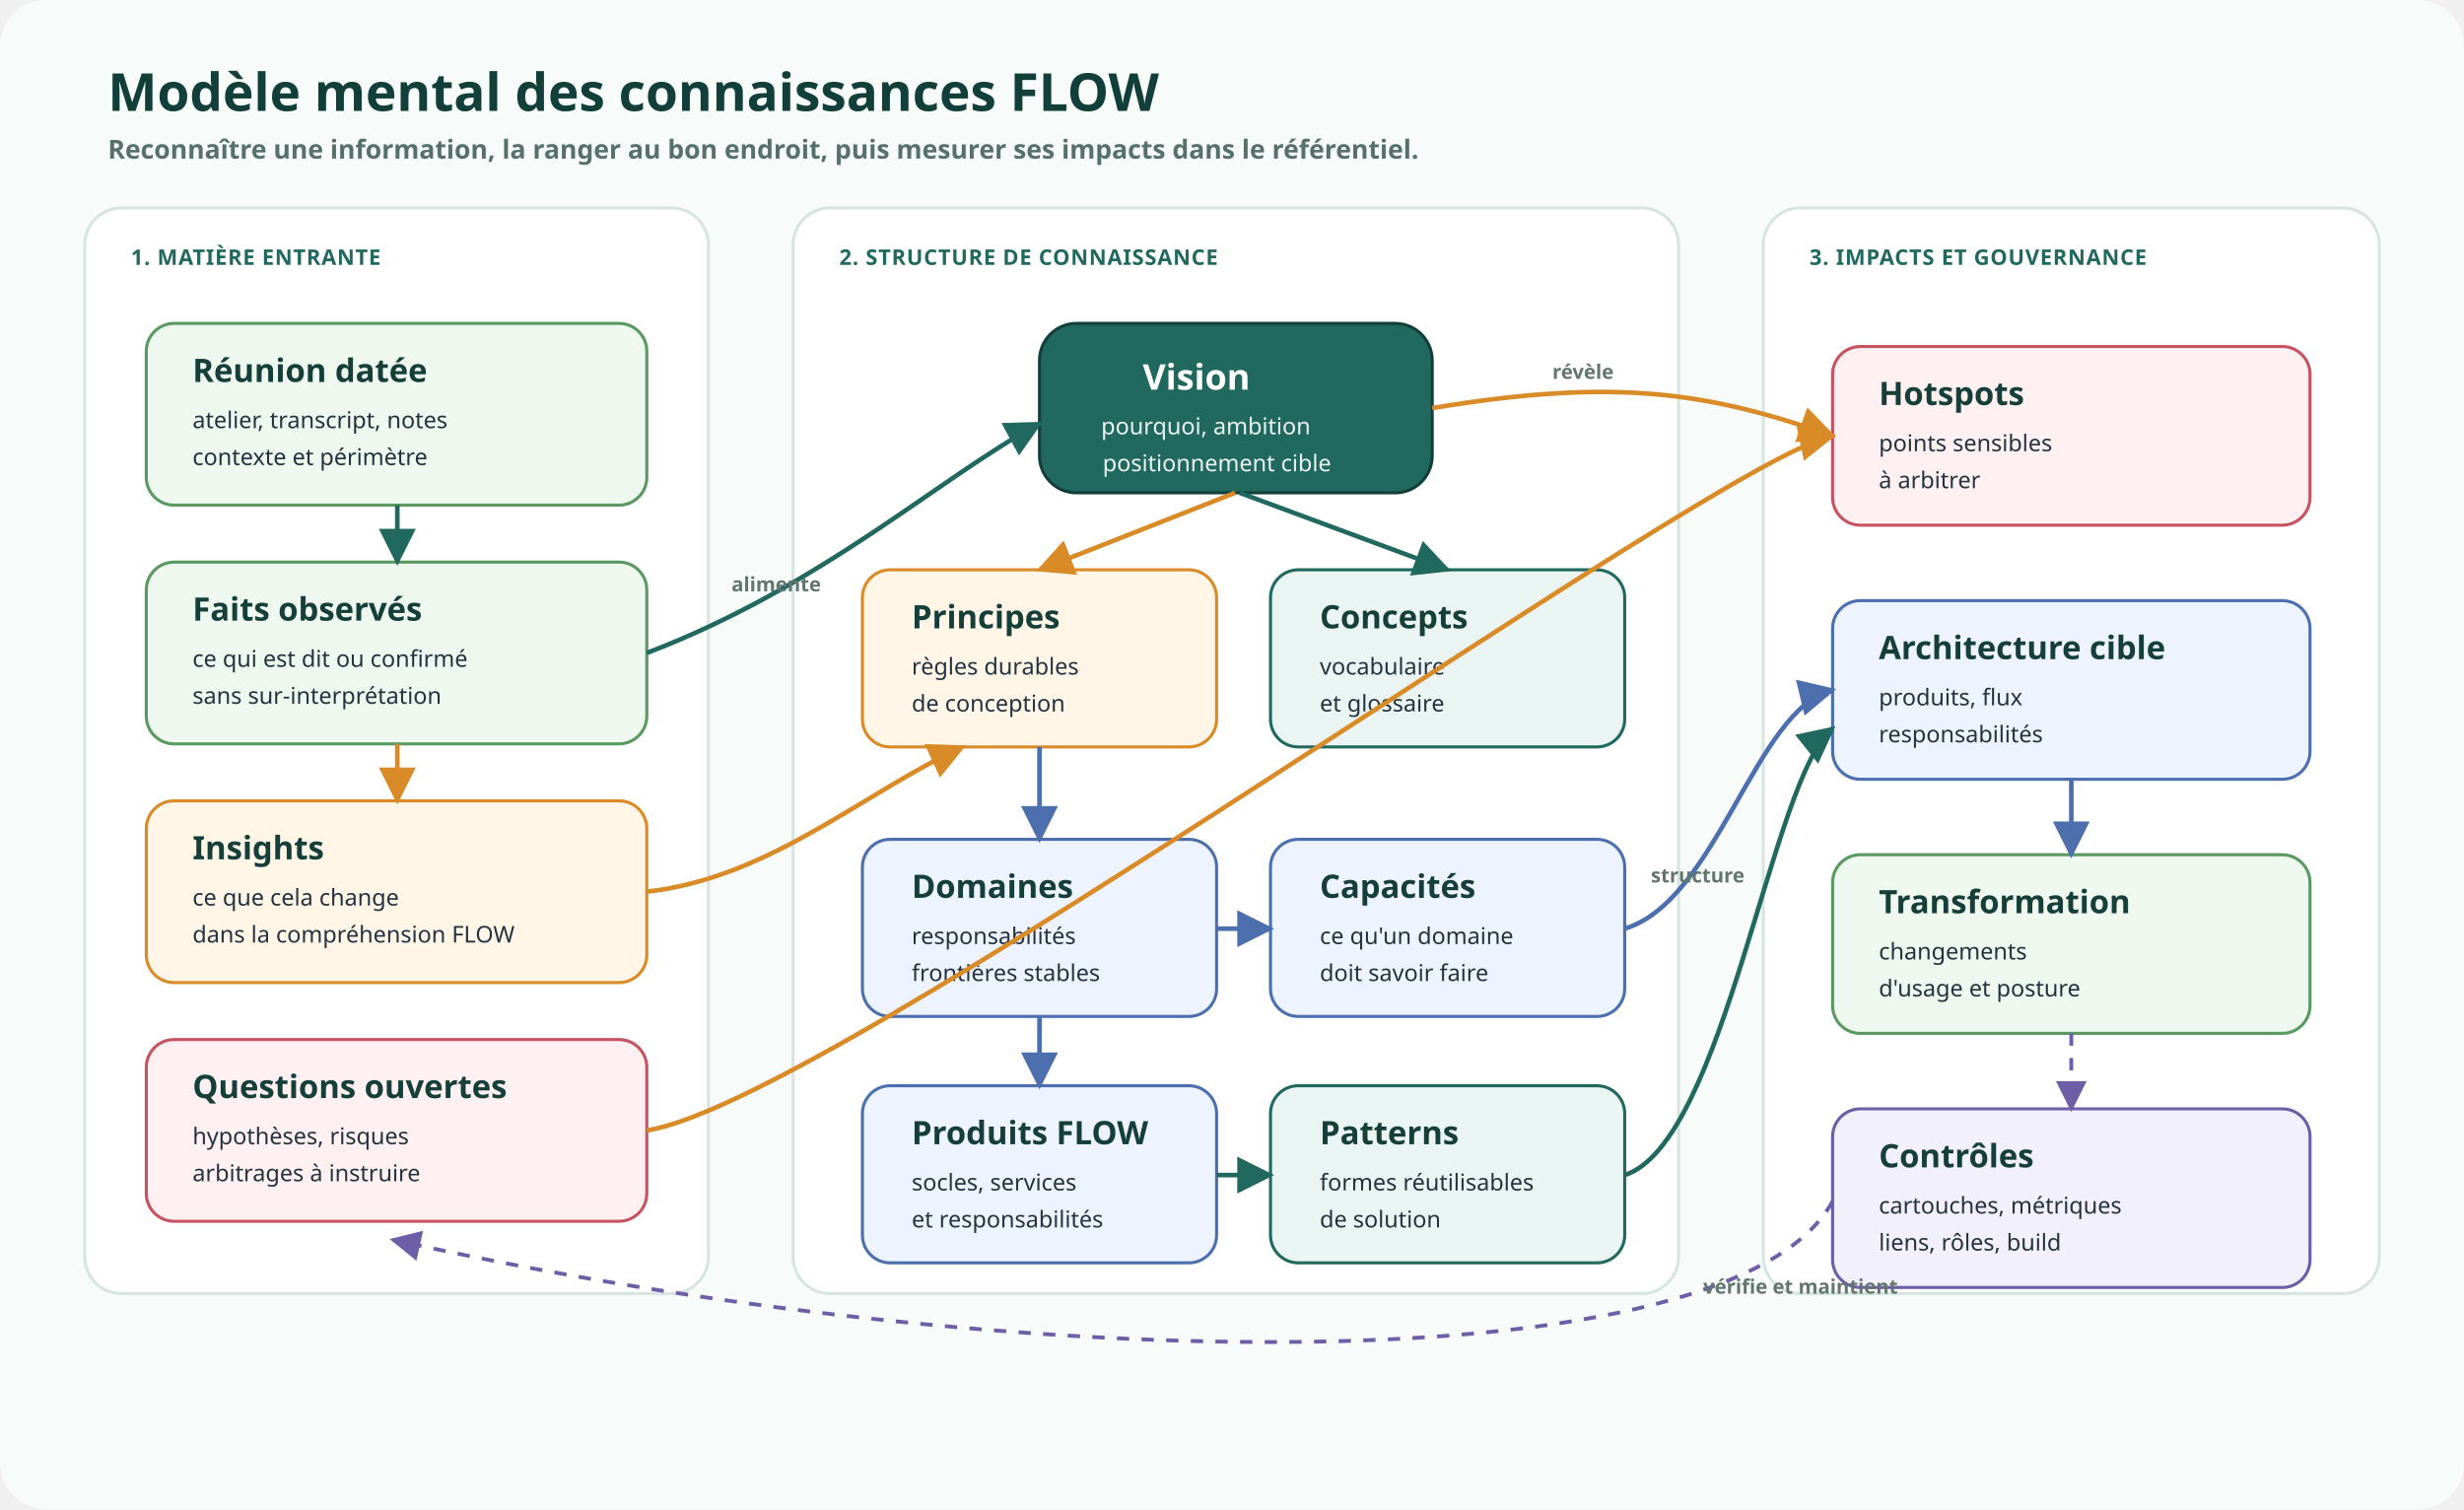
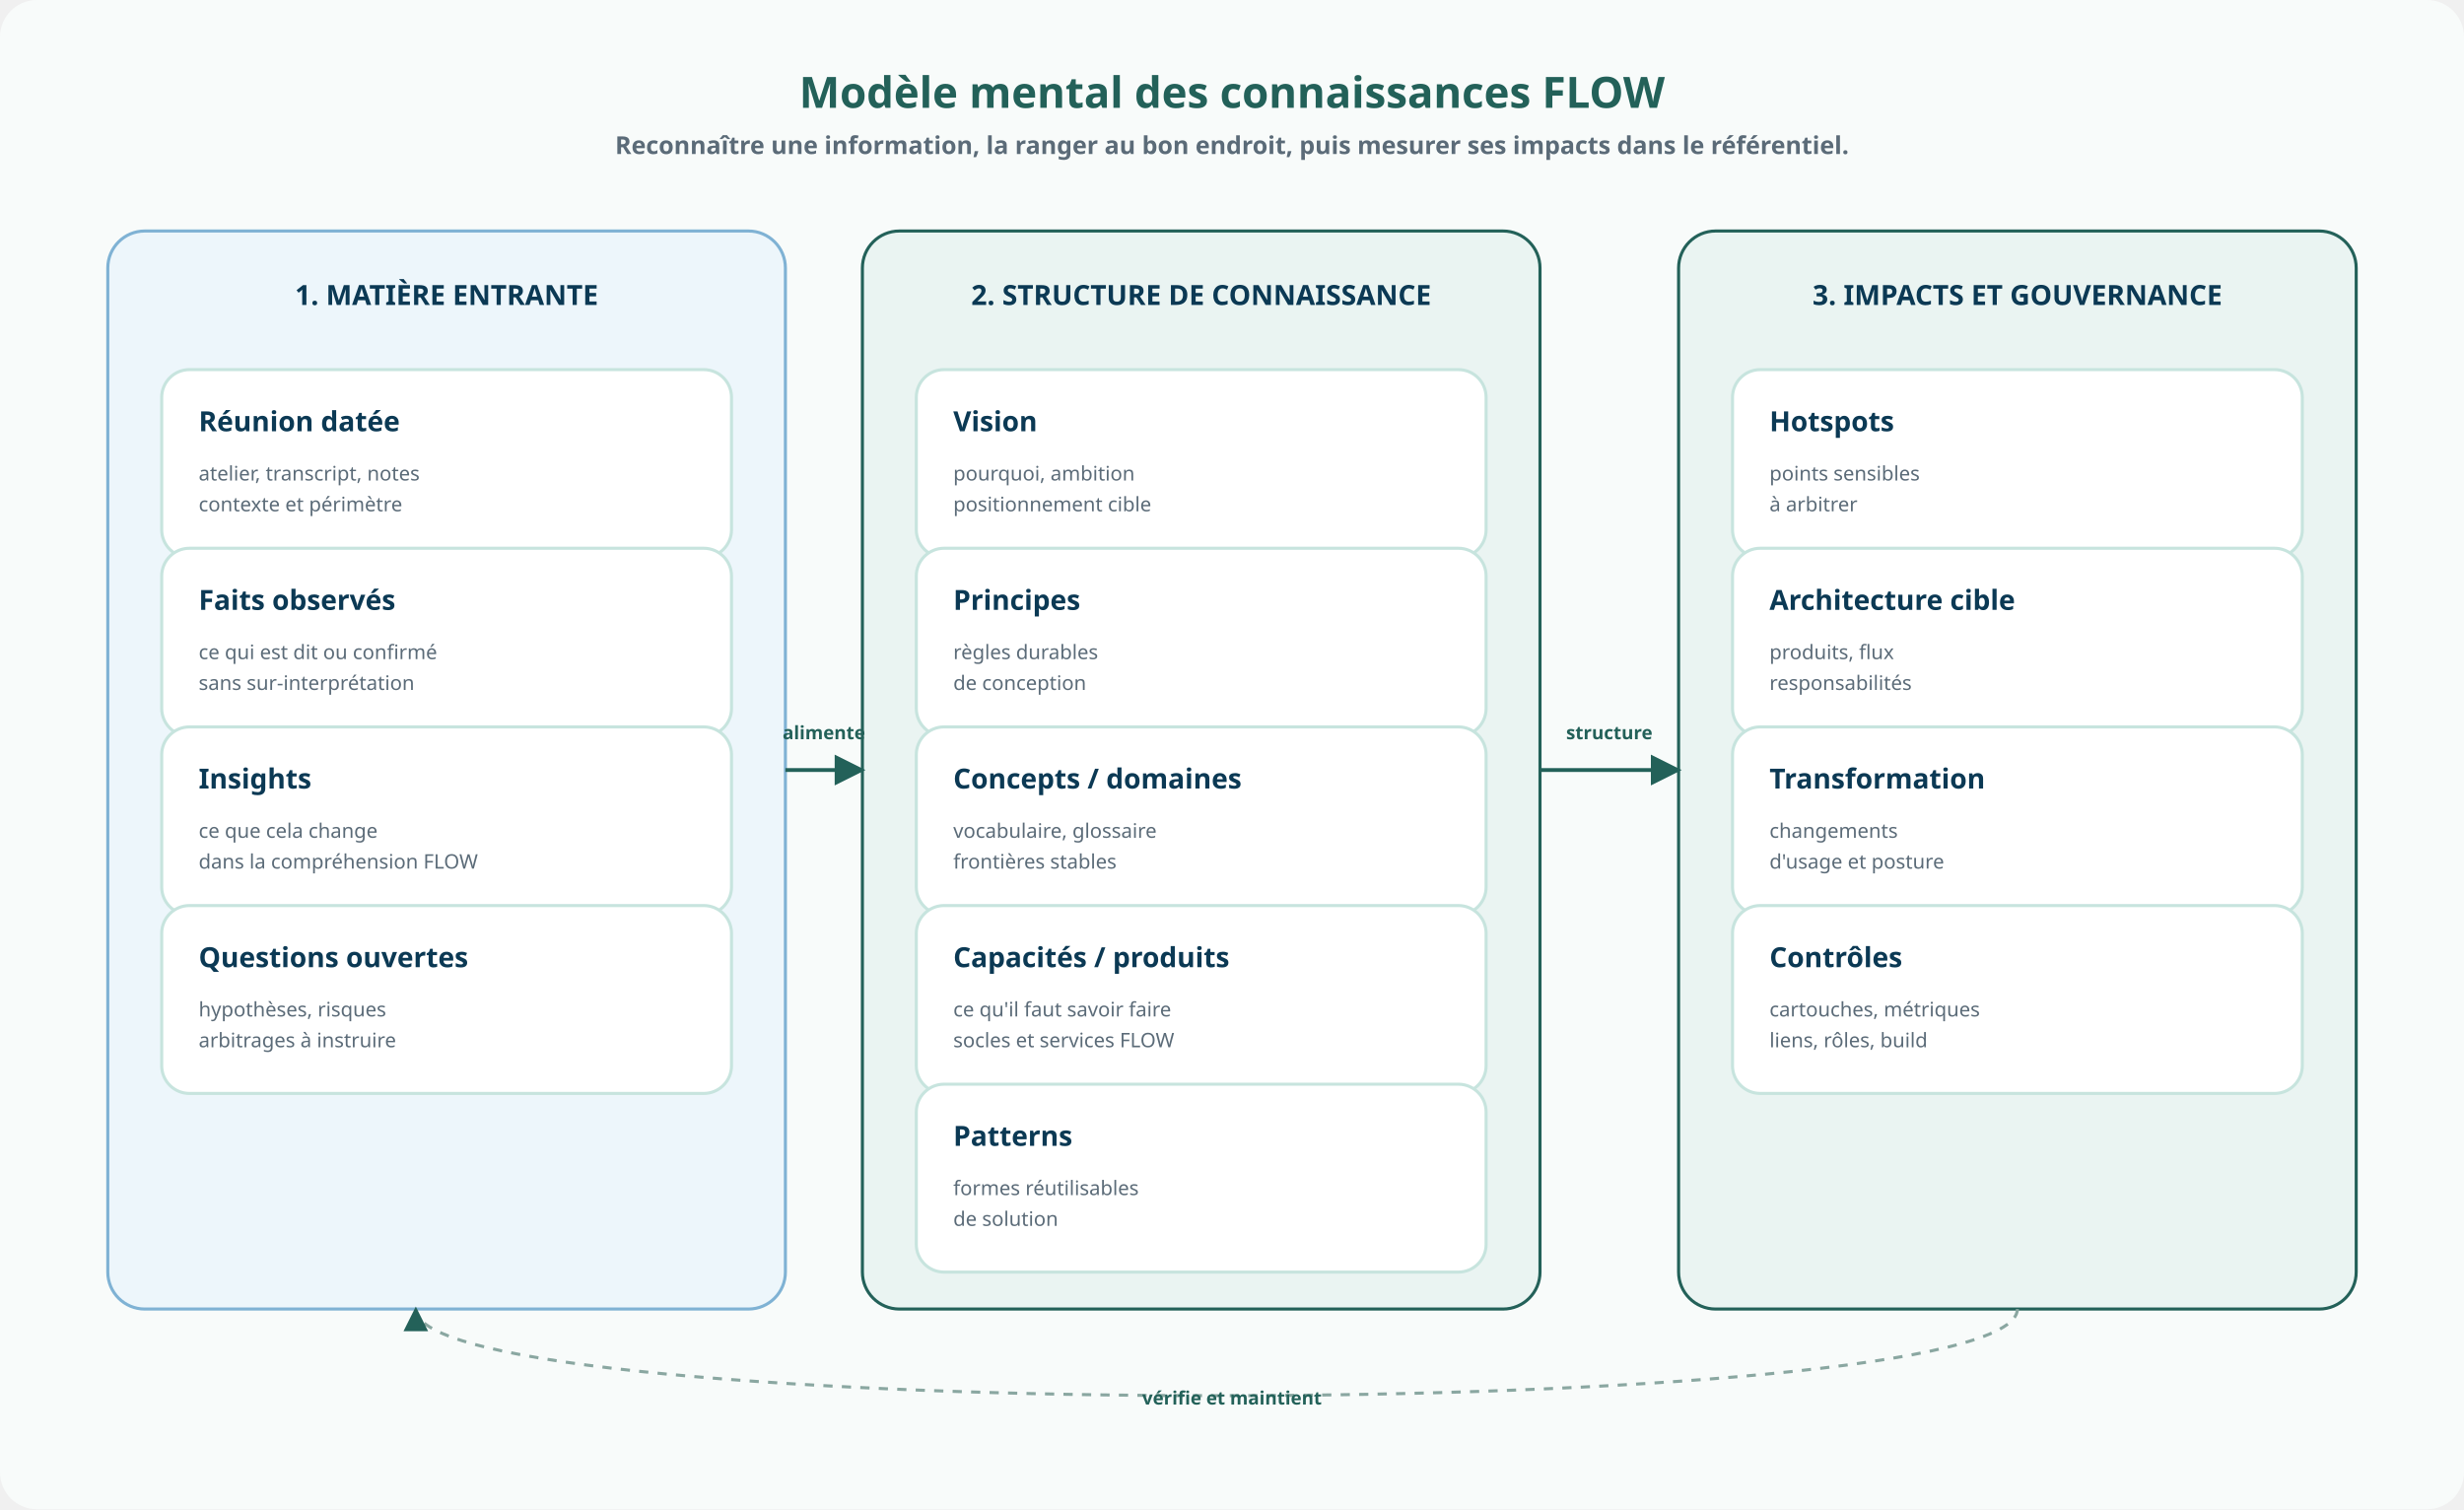
<svg xmlns="http://www.w3.org/2000/svg" width="1600" height="980" viewBox="0 0 1600 980" preserveAspectRatio="xMidYMid meet" role="img" aria-labelledby="title desc">
  <defs>
    <style>
-       .bg{fill:#f7fbfa}
-       .panel{fill:#ffffff;stroke:#d7e5e2;stroke-width:2}
-       .hub{fill:#21695f;stroke:#123f3a;stroke-width:2}
-       .vision{fill:#eaf5f3;stroke:#21695f;stroke-width:2}
-       .rule{fill:#fff6e8;stroke:#d98b28;stroke-width:2}
-       .target{fill:#eef4ff;stroke:#4d6fae;stroke-width:2}
-       .risk{fill:#fff0f1;stroke:#c65362;stroke-width:2}
-       .admin{fill:#f2f0fb;stroke:#6d5ea8;stroke-width:2}
-       .source{fill:#eef8ee;stroke:#5b9962;stroke-width:2}
-       .title{font:700 34px Aptos,Calibri,sans-serif;fill:#123f3a}
-       .subtitle{font:600 17px Aptos,Calibri,sans-serif;fill:#58706b}
-       .h{font:700 21px Aptos,Calibri,sans-serif;fill:#173f3a}
-       .hw{font:700 23px Aptos,Calibri,sans-serif;fill:#ffffff}
-       .t{font:500 15px Aptos,Calibri,sans-serif;fill:#24333f}
-       .tw{font:500 15px Aptos,Calibri,sans-serif;fill:#eaf5f3}
-       .s{font:600 13px Aptos,Calibri,sans-serif;fill:#62756f}
-       .band{font:700 14px Aptos,Calibri,sans-serif;fill:#21695f;letter-spacing:.5px}
-       .arrow{stroke:#21695f;stroke-width:3;fill:none;marker-end:url(#arrow)}
-       .arrow2{stroke:#d98b28;stroke-width:3;fill:none;marker-end:url(#arrow2)}
-       .arrow3{stroke:#4d6fae;stroke-width:3;fill:none;marker-end:url(#arrow3)}
-       .dash{stroke:#6d5ea8;stroke-width:2.5;fill:none;stroke-dasharray:8 8;marker-end:url(#arrow4)}
+       .bg{fill:#f8fbfa}.panel{fill:#fff;stroke:#c7e4de;stroke-width:2}.panelSoft{fill:#eaf4f2;stroke:#236159;stroke-width:2}.accent{fill:#fff8f0;stroke:#e09238;stroke-width:2}.amber{fill:#fff8f0;stroke:#e09238;stroke-width:2}.green{fill:#eaf4f2;stroke:#236159;stroke-width:2}.blue{fill:#edf6fb;stroke:#7fb2d4;stroke-width:2}.purple{fill:#f4f0fb;stroke:#a98bd3;stroke-width:2}.grey{fill:#f4f6f8;stroke:#cbd5e1;stroke-width:2}.red{fill:#fff0ef;stroke:#d98b7d;stroke-width:2}.core{fill:#236159;stroke:#0b3954;stroke-width:2}.dark{fill:#0b3954;stroke:#052437;stroke-width:2}.title{font:700 28px Aptos,Calibri,Segoe UI,sans-serif;fill:#236159}.subtitle{font:600 16px Aptos,Calibri,Segoe UI,sans-serif;fill:#5b6b78}.h{font:700 18px Aptos,Calibri,Segoe UI,sans-serif;fill:#0b3954}.hWhite{font:700 18px Aptos,Calibri,Segoe UI,sans-serif;fill:#fff}.txt{font:500 15px Aptos,Calibri,Segoe UI,sans-serif;fill:#1e293b}.small{font:500 13px Aptos,Calibri,Segoe UI,sans-serif;fill:#5b6b78}.smallWhite{font:500 13px Aptos,Calibri,Segoe UI,sans-serif;fill:#eaf4f2}.pill{fill:#eaf4f2;stroke:#c7e4de;stroke-width:1.5}.pillAccent{fill:#fff8f0;stroke:#e09238;stroke-width:1.5}.pillText{font:700 12px Aptos,Calibri,Segoe UI,sans-serif;fill:#0b3954}.pillAccentText{font:700 12px Aptos,Calibri,Segoe UI,sans-serif;fill:#8a4f0f}.arrow{stroke:#236159;stroke-width:2.5;fill:none;marker-end:url(#arrow)}.arrowAccent{stroke:#e09238;stroke-width:2.5;fill:none;marker-end:url(#arrowAccent)}.arrowSoft{stroke:#8aa7a1;stroke-width:2;fill:none;stroke-dasharray:6 6;marker-end:url(#arrow)}.dash{stroke-dasharray:6 6}.label{font:700 12px Aptos,Calibri,Segoe UI,sans-serif;fill:#236159}.labelAccent{font:700 12px Aptos,Calibri,Segoe UI,sans-serif;fill:#8a4f0f}.num{font:800 20px Aptos,Calibri,Segoe UI,sans-serif;fill:#e09238}
    </style>
-     <marker id="arrow" viewBox="0 0 10 10" refX="9" refY="5" markerWidth="8" markerHeight="8" orient="auto">
-       <path d="M0,0 L10,5 L0,10z" fill="#21695f" />
+     <marker id="arrow" viewBox="0 0 10 10" refX="9" refY="5" markerWidth="8" markerHeight="8" orient="auto-start-reverse">
+       <path d="M0,0 L10,5 L0,10 z" fill="#236159" />
    </marker>
-     <marker id="arrow2" viewBox="0 0 10 10" refX="9" refY="5" markerWidth="8" markerHeight="8" orient="auto">
-       <path d="M0,0 L10,5 L0,10z" fill="#d98b28" />
-     </marker>
-     <marker id="arrow3" viewBox="0 0 10 10" refX="9" refY="5" markerWidth="8" markerHeight="8" orient="auto">
-       <path d="M0,0 L10,5 L0,10z" fill="#4d6fae" />
-     </marker>
-     <marker id="arrow4" viewBox="0 0 10 10" refX="9" refY="5" markerWidth="8" markerHeight="8" orient="auto">
-       <path d="M0,0 L10,5 L0,10z" fill="#6d5ea8" />
+     <marker id="arrowAccent" viewBox="0 0 10 10" refX="9" refY="5" markerWidth="8" markerHeight="8" orient="auto-start-reverse">
+       <path d="M0,0 L10,5 L0,10 z" fill="#e09238" />
    </marker>
  </defs>
-   <rect class="bg" width="1600" height="980" rx="30" />
-   <text class="title" x="70" y="72">Modèle mental des connaissances FLOW</text>
-   <text class="subtitle" x="70" y="103">Reconnaître une information, la ranger au bon endroit, puis mesurer ses impacts dans le référentiel.</text>
-   <rect class="panel" x="55" y="135" width="405" height="705" rx="24" />
-   <text class="band" x="85" y="172">1. MATIÈRE ENTRANTE</text>
-   <rect class="source" x="95" y="210" width="325" height="118" rx="18" />
-   <text class="h" x="125" y="248">Réunion datée</text>
-   <text class="t" x="125" y="278">atelier, transcript, notes</text>
-   <text class="t" x="125" y="302">contexte et périmètre</text>
-   <rect class="source" x="95" y="365" width="325" height="118" rx="18" />
-   <text class="h" x="125" y="403">Faits observés</text>
-   <text class="t" x="125" y="433">ce qui est dit ou confirmé</text>
-   <text class="t" x="125" y="457">sans sur-interprétation</text>
-   <rect class="rule" x="95" y="520" width="325" height="118" rx="18" />
-   <text class="h" x="125" y="558">Insights</text>
-   <text class="t" x="125" y="588">ce que cela change</text>
-   <text class="t" x="125" y="612">dans la compréhension FLOW</text>
-   <rect class="risk" x="95" y="675" width="325" height="118" rx="18" />
-   <text class="h" x="125" y="713">Questions ouvertes</text>
-   <text class="t" x="125" y="743">hypothèses, risques</text>
-   <text class="t" x="125" y="767">arbitrages à instruire</text>
-   <rect class="panel" x="515" y="135" width="575" height="705" rx="24" />
-   <text class="band" x="545" y="172">2. STRUCTURE DE CONNAISSANCE</text>
-   <rect class="hub" x="675" y="210" width="255" height="110" rx="24" />
-   <text class="hw" x="742" y="253">Vision</text>
-   <text class="tw" x="715" y="282">pourquoi, ambition</text>
-   <text class="tw" x="716" y="306">positionnement cible</text>
-   <rect class="rule" x="560" y="370" width="230" height="115" rx="18" />
-   <text class="h" x="592" y="408">Principes</text>
-   <text class="t" x="592" y="438">règles durables</text>
-   <text class="t" x="592" y="462">de conception</text>
-   <rect class="vision" x="825" y="370" width="230" height="115" rx="18" />
-   <text class="h" x="857" y="408">Concepts</text>
-   <text class="t" x="857" y="438">vocabulaire</text>
-   <text class="t" x="857" y="462">et glossaire</text>
-   <rect class="target" x="560" y="545" width="230" height="115" rx="18" />
-   <text class="h" x="592" y="583">Domaines</text>
-   <text class="t" x="592" y="613">responsabilités</text>
-   <text class="t" x="592" y="637">frontières stables</text>
-   <rect class="target" x="825" y="545" width="230" height="115" rx="18" />
-   <text class="h" x="857" y="583">Capacités</text>
-   <text class="t" x="857" y="613">ce qu'un domaine</text>
-   <text class="t" x="857" y="637">doit savoir faire</text>
-   <rect class="target" x="560" y="705" width="230" height="115" rx="18" />
-   <text class="h" x="592" y="743">Produits FLOW</text>
-   <text class="t" x="592" y="773">socles, services</text>
-   <text class="t" x="592" y="797">et responsabilités</text>
-   <rect class="vision" x="825" y="705" width="230" height="115" rx="18" />
-   <text class="h" x="857" y="743">Patterns</text>
-   <text class="t" x="857" y="773">formes réutilisables</text>
-   <text class="t" x="857" y="797">de solution</text>
-   <rect class="panel" x="1145" y="135" width="400" height="705" rx="24" />
-   <text class="band" x="1175" y="172">3. IMPACTS ET GOUVERNANCE</text>
-   <rect class="risk" x="1190" y="225" width="310" height="116" rx="18" />
-   <text class="h" x="1220" y="263">Hotspots</text>
-   <text class="t" x="1220" y="293">points sensibles</text>
-   <text class="t" x="1220" y="317">à arbitrer</text>
-   <rect class="target" x="1190" y="390" width="310" height="116" rx="18" />
-   <text class="h" x="1220" y="428">Architecture cible</text>
-   <text class="t" x="1220" y="458">produits, flux</text>
-   <text class="t" x="1220" y="482">responsabilités</text>
-   <rect class="source" x="1190" y="555" width="310" height="116" rx="18" />
-   <text class="h" x="1220" y="593">Transformation</text>
-   <text class="t" x="1220" y="623">changements</text>
-   <text class="t" x="1220" y="647">d'usage et posture</text>
-   <rect class="admin" x="1190" y="720" width="310" height="116" rx="18" />
-   <text class="h" x="1220" y="758">Contrôles</text>
-   <text class="t" x="1220" y="788">cartouches, métriques</text>
-   <text class="t" x="1220" y="812">liens, rôles, build</text>
-   <path class="arrow" d="M258 328 L258 365" />
-   <path class="arrow2" d="M258 483 L258 520" />
-   <path class="arrow2" d="M420 579 C500 570 560 515 625 485" />
-   <path class="arrow" d="M420 424 C535 380 610 310 675 275" />
-   <path class="arrow2" d="M420 734 C540 716 1110 300 1190 283" />
-   <path class="arrow2" d="M802 320 L675 370" />
-   <path class="arrow" d="M805 320 L940 370" />
-   <path class="arrow3" d="M675 485 L675 545" />
-   <path class="arrow3" d="M790 603 L825 603" />
-   <path class="arrow3" d="M675 660 L675 705" />
-   <path class="arrow" d="M790 763 L825 763" />
-   <path class="arrow3" d="M1055 603 C1115 585 1140 460 1190 448" />
-   <path class="arrow" d="M1055 763 C1120 742 1150 505 1190 473" />
-   <path class="arrow2" d="M930 265 C1050 245 1110 255 1190 283" />
-   <path class="arrow3" d="M1345 506 L1345 555" />
-   <path class="dash" d="M1345 671 L1345 720" />
-   <path class="dash" d="M1190 780 C1125 900 660 895 255 805" />
-   <text class="s" x="475" y="384">alimente</text>
-   <text class="s" x="1008" y="246">révèle</text>
-   <text class="s" x="1072" y="573">structure</text>
-   <text class="s" x="1106" y="840">vérifie et maintient</text>
+   <rect class="bg" x="0" y="0" width="1600" height="980" rx="24" />
+   <text class="title" x="800" y="70" text-anchor="middle">Modèle mental des connaissances FLOW</text>
+   <text class="subtitle" x="800" y="100" text-anchor="middle">Reconnaître une information, la ranger au bon endroit, puis mesurer ses impacts dans le référentiel.</text>
+   <rect class="blue" x="70" y="150" width="440" height="700" rx="24" />
+   <text class="h" x="290" y="198" text-anchor="middle">1. MATIÈRE ENTRANTE</text>
+   <rect class="panel" x="105" y="240" width="370" height="122" rx="18" />
+   <text class="h" x="129" y="280">Réunion datée</text>
+   <text class="small" x="129" y="312">atelier, transcript, notes</text>
+   <text class="small" x="129" y="332">contexte et périmètre</text>
+   <rect class="panel" x="105" y="356" width="370" height="122" rx="18" />
+   <text class="h" x="129" y="396">Faits observés</text>
+   <text class="small" x="129" y="428">ce qui est dit ou confirmé</text>
+   <text class="small" x="129" y="448">sans sur-interprétation</text>
+   <rect class="panel" x="105" y="472" width="370" height="122" rx="18" />
+   <text class="h" x="129" y="512">Insights</text>
+   <text class="small" x="129" y="544">ce que cela change</text>
+   <text class="small" x="129" y="564">dans la compréhension FLOW</text>
+   <rect class="panel" x="105" y="588" width="370" height="122" rx="18" />
+   <text class="h" x="129" y="628">Questions ouvertes</text>
+   <text class="small" x="129" y="660">hypothèses, risques</text>
+   <text class="small" x="129" y="680">arbitrages à instruire</text>
+   <rect class="panelSoft" x="560" y="150" width="440" height="700" rx="24" />
+   <text class="h" x="780" y="198" text-anchor="middle">2. STRUCTURE DE CONNAISSANCE</text>
+   <rect class="panel" x="595" y="240" width="370" height="122" rx="18" />
+   <text class="h" x="619" y="280">Vision</text>
+   <text class="small" x="619" y="312">pourquoi, ambition</text>
+   <text class="small" x="619" y="332">positionnement cible</text>
+   <rect class="panel" x="595" y="356" width="370" height="122" rx="18" />
+   <text class="h" x="619" y="396">Principes</text>
+   <text class="small" x="619" y="428">règles durables</text>
+   <text class="small" x="619" y="448">de conception</text>
+   <rect class="panel" x="595" y="472" width="370" height="122" rx="18" />
+   <text class="h" x="619" y="512">Concepts / domaines</text>
+   <text class="small" x="619" y="544">vocabulaire, glossaire</text>
+   <text class="small" x="619" y="564">frontières stables</text>
+   <rect class="panel" x="595" y="588" width="370" height="122" rx="18" />
+   <text class="h" x="619" y="628">Capacités / produits</text>
+   <text class="small" x="619" y="660">ce qu'il faut savoir faire</text>
+   <text class="small" x="619" y="680">socles et services FLOW</text>
+   <rect class="panel" x="595" y="704" width="370" height="122" rx="18" />
+   <text class="h" x="619" y="744">Patterns</text>
+   <text class="small" x="619" y="776">formes réutilisables</text>
+   <text class="small" x="619" y="796">de solution</text>
+   <rect class="green" x="1090" y="150" width="440" height="700" rx="24" />
+   <text class="h" x="1310" y="198" text-anchor="middle">3. IMPACTS ET GOUVERNANCE</text>
+   <rect class="panel" x="1125" y="240" width="370" height="122" rx="18" />
+   <text class="h" x="1149" y="280">Hotspots</text>
+   <text class="small" x="1149" y="312">points sensibles</text>
+   <text class="small" x="1149" y="332">à arbitrer</text>
+   <rect class="panel" x="1125" y="356" width="370" height="122" rx="18" />
+   <text class="h" x="1149" y="396">Architecture cible</text>
+   <text class="small" x="1149" y="428">produits, flux</text>
+   <text class="small" x="1149" y="448">responsabilités</text>
+   <rect class="panel" x="1125" y="472" width="370" height="122" rx="18" />
+   <text class="h" x="1149" y="512">Transformation</text>
+   <text class="small" x="1149" y="544">changements</text>
+   <text class="small" x="1149" y="564">d'usage et posture</text>
+   <rect class="panel" x="1125" y="588" width="370" height="122" rx="18" />
+   <text class="h" x="1149" y="628">Contrôles</text>
+   <text class="small" x="1149" y="660">cartouches, métriques</text>
+   <text class="small" x="1149" y="680">liens, rôles, build</text>
+   <path class="arrow" d="M510 500 L560 500" />
+   <path class="arrow" d="M1000 500 L1090 500" />
+   <path class="arrowSoft" d="M1310 850 C1310 925 270 925 270 850" />
+   <text class="label" x="535" y="480" text-anchor="middle">alimente</text>
+   <text class="label" x="1045" y="480" text-anchor="middle">structure</text>
+   <text class="label" x="800" y="912" text-anchor="middle">vérifie et maintient</text>
</svg>
